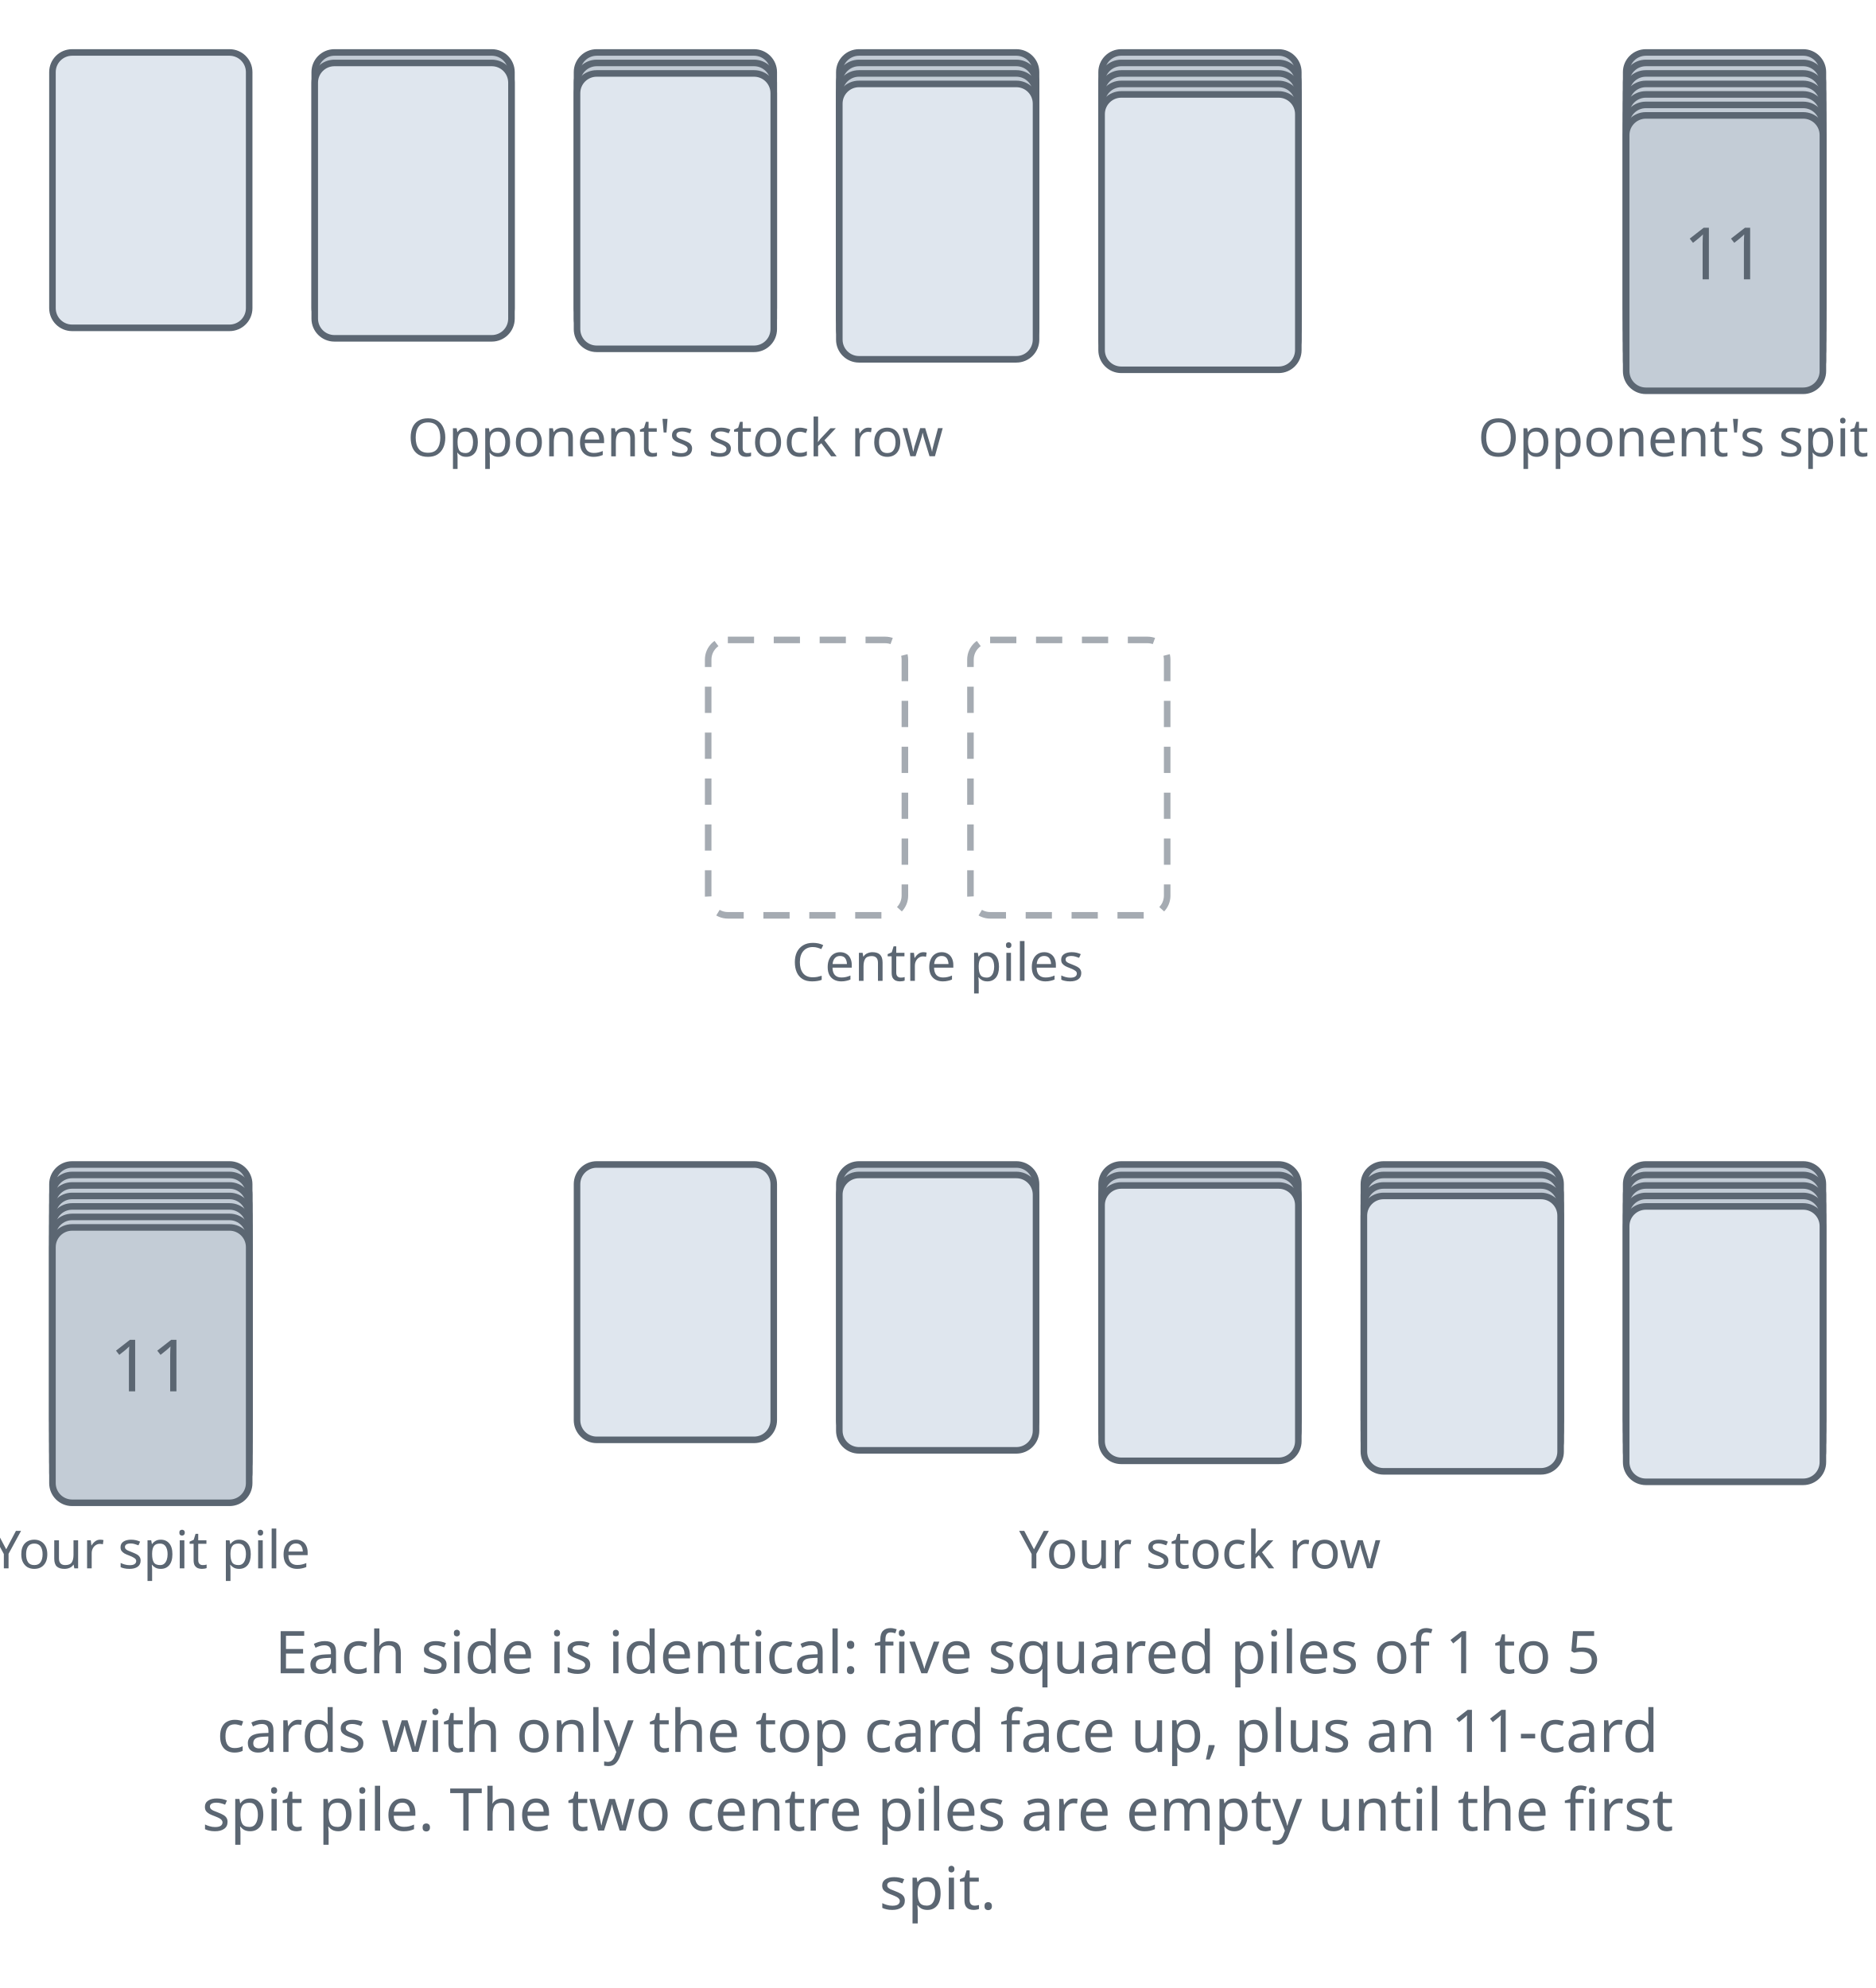
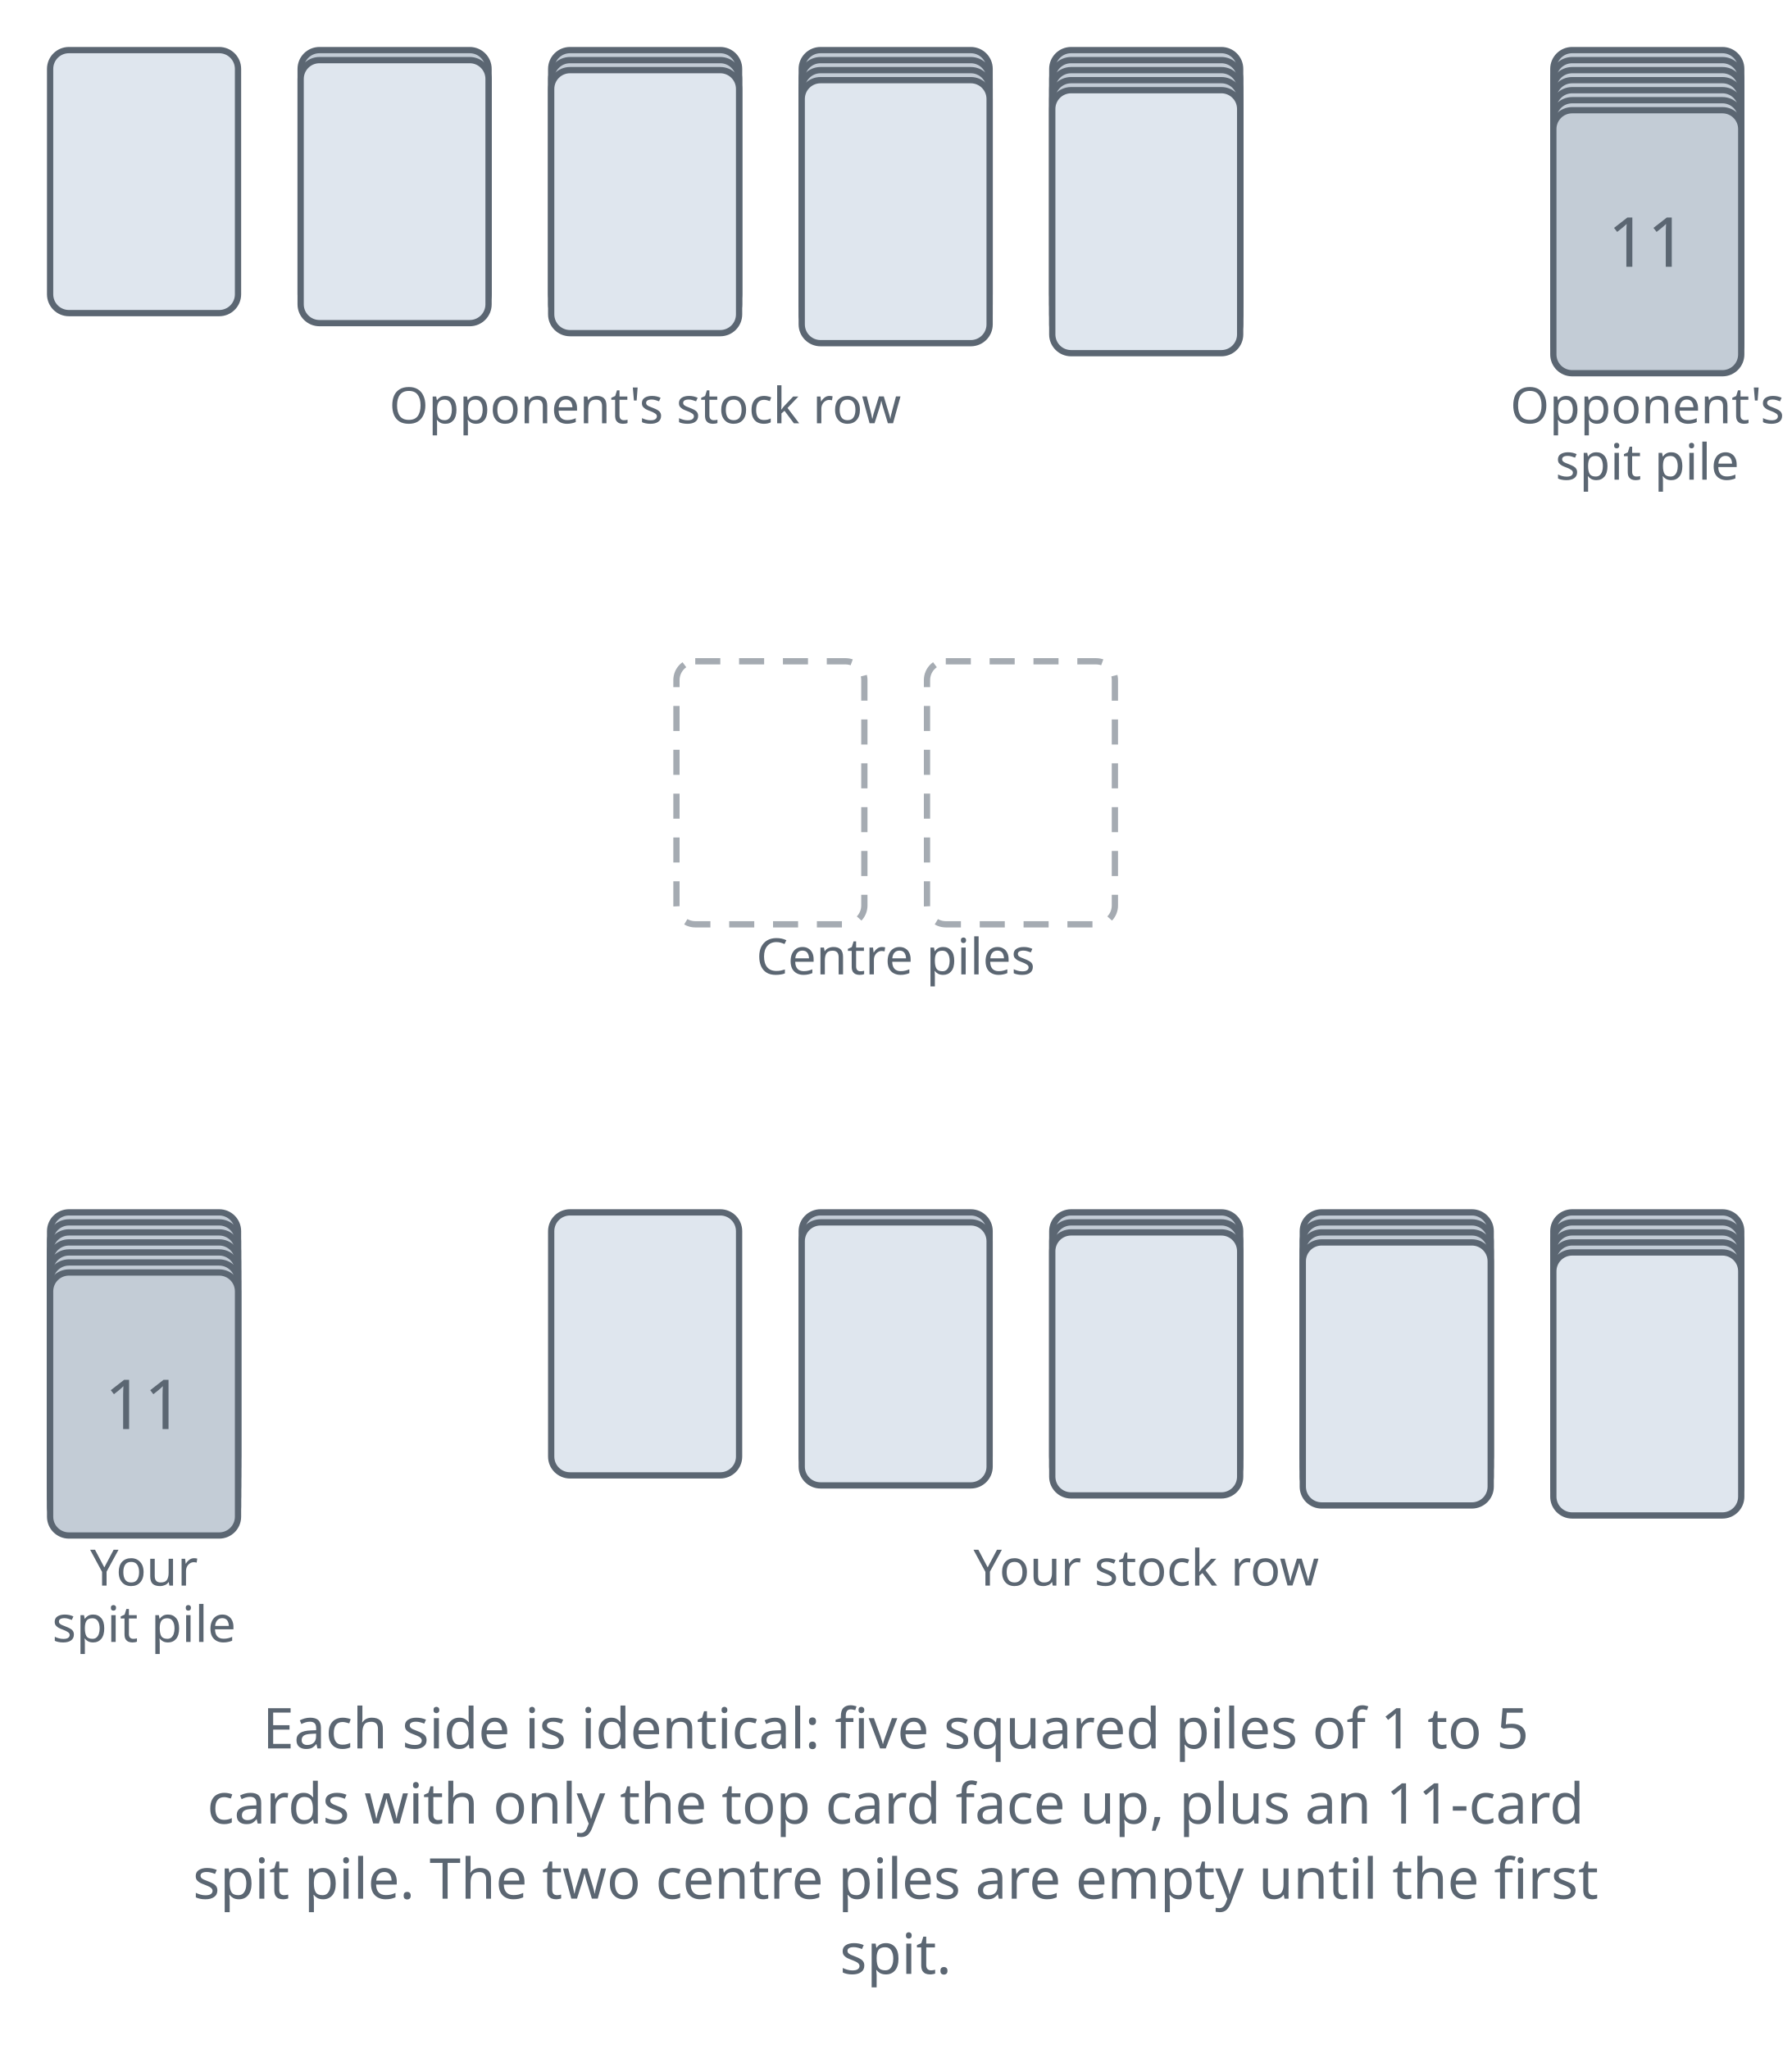
- <svg xmlns="http://www.w3.org/2000/svg" viewBox="0 0 286 303.2" width="286" height="303.2" role="img" aria-label="Spit setup diagram">
+ <svg xmlns="http://www.w3.org/2000/svg" viewBox="0 0 286 327.2" width="286" height="327.2" role="img" aria-label="Spit setup diagram">
  <rect x="8.0" y="8.0" width="30" height="42" rx="3" fill="#dfe6ee" stroke="#5b6672" stroke-width="1" />
  <rect x="48.0" y="8.0" width="30" height="42" rx="3" fill="#c3ccd6" stroke="#5b6672" stroke-width="1" />
  <rect x="48.0" y="9.6" width="30" height="42" rx="3" fill="#dfe6ee" stroke="#5b6672" stroke-width="1" />
  <rect x="88.0" y="8.0" width="30" height="42" rx="3" fill="#c3ccd6" stroke="#5b6672" stroke-width="1" />
  <rect x="88.0" y="9.6" width="30" height="42" rx="3" fill="#c3ccd6" stroke="#5b6672" stroke-width="1" />
  <rect x="88.0" y="11.2" width="30" height="42" rx="3" fill="#dfe6ee" stroke="#5b6672" stroke-width="1" />
  <rect x="128.0" y="8.0" width="30" height="42" rx="3" fill="#c3ccd6" stroke="#5b6672" stroke-width="1" />
  <rect x="128.0" y="9.6" width="30" height="42" rx="3" fill="#c3ccd6" stroke="#5b6672" stroke-width="1" />
  <rect x="128.0" y="11.2" width="30" height="42" rx="3" fill="#c3ccd6" stroke="#5b6672" stroke-width="1" />
  <rect x="128.0" y="12.8" width="30" height="42" rx="3" fill="#dfe6ee" stroke="#5b6672" stroke-width="1" />
  <rect x="168.0" y="8.0" width="30" height="42" rx="3" fill="#c3ccd6" stroke="#5b6672" stroke-width="1" />
  <rect x="168.0" y="9.6" width="30" height="42" rx="3" fill="#c3ccd6" stroke="#5b6672" stroke-width="1" />
  <rect x="168.0" y="11.2" width="30" height="42" rx="3" fill="#c3ccd6" stroke="#5b6672" stroke-width="1" />
  <rect x="168.0" y="12.8" width="30" height="42" rx="3" fill="#c3ccd6" stroke="#5b6672" stroke-width="1" />
  <rect x="168.0" y="14.4" width="30" height="42" rx="3" fill="#dfe6ee" stroke="#5b6672" stroke-width="1" />
  <rect x="248.0" y="8.0" width="30" height="42" rx="3" fill="#c3ccd6" stroke="#5b6672" stroke-width="1" />
  <rect x="248.0" y="9.6" width="30" height="42" rx="3" fill="#c3ccd6" stroke="#5b6672" stroke-width="1" />
  <rect x="248.0" y="11.2" width="30" height="42" rx="3" fill="#c3ccd6" stroke="#5b6672" stroke-width="1" />
  <rect x="248.0" y="12.8" width="30" height="42" rx="3" fill="#c3ccd6" stroke="#5b6672" stroke-width="1" />
  <rect x="248.0" y="14.4" width="30" height="42" rx="3" fill="#c3ccd6" stroke="#5b6672" stroke-width="1" />
  <rect x="248.0" y="16.0" width="30" height="42" rx="3" fill="#c3ccd6" stroke="#5b6672" stroke-width="1" />
  <rect x="248.0" y="17.6" width="30" height="42" rx="3" fill="#c3ccd6" stroke="#5b6672" stroke-width="1" />
  <text x="263.0" y="42.6" text-anchor="middle" font-family="system-ui, sans-serif" font-size="11" fill="#5b6672">11</text>
-   <rect x="108.0" y="97.6" width="30" height="42" rx="3" fill="none" stroke="#5b6672" stroke-width="1" stroke-dasharray="4 3" opacity="0.55" />
-   <rect x="148.0" y="97.6" width="30" height="42" rx="3" fill="none" stroke="#5b6672" stroke-width="1" stroke-dasharray="4 3" opacity="0.55" />
-   <rect x="8.0" y="177.6" width="30" height="42" rx="3" fill="#c3ccd6" stroke="#5b6672" stroke-width="1" />
-   <rect x="8.0" y="179.2" width="30" height="42" rx="3" fill="#c3ccd6" stroke="#5b6672" stroke-width="1" />
-   <rect x="8.0" y="180.8" width="30" height="42" rx="3" fill="#c3ccd6" stroke="#5b6672" stroke-width="1" />
-   <rect x="8.0" y="182.4" width="30" height="42" rx="3" fill="#c3ccd6" stroke="#5b6672" stroke-width="1" />
-   <rect x="8.0" y="184.0" width="30" height="42" rx="3" fill="#c3ccd6" stroke="#5b6672" stroke-width="1" />
-   <rect x="8.0" y="185.6" width="30" height="42" rx="3" fill="#c3ccd6" stroke="#5b6672" stroke-width="1" />
-   <rect x="8.0" y="187.2" width="30" height="42" rx="3" fill="#c3ccd6" stroke="#5b6672" stroke-width="1" />
-   <text x="23.0" y="212.2" text-anchor="middle" font-family="system-ui, sans-serif" font-size="11" fill="#5b6672">11</text>
-   <rect x="88.0" y="177.6" width="30" height="42" rx="3" fill="#dfe6ee" stroke="#5b6672" stroke-width="1" />
-   <rect x="128.0" y="177.6" width="30" height="42" rx="3" fill="#c3ccd6" stroke="#5b6672" stroke-width="1" />
-   <rect x="128.0" y="179.2" width="30" height="42" rx="3" fill="#dfe6ee" stroke="#5b6672" stroke-width="1" />
-   <rect x="168.0" y="177.6" width="30" height="42" rx="3" fill="#c3ccd6" stroke="#5b6672" stroke-width="1" />
-   <rect x="168.0" y="179.2" width="30" height="42" rx="3" fill="#c3ccd6" stroke="#5b6672" stroke-width="1" />
-   <rect x="168.0" y="180.8" width="30" height="42" rx="3" fill="#dfe6ee" stroke="#5b6672" stroke-width="1" />
-   <rect x="208.0" y="177.6" width="30" height="42" rx="3" fill="#c3ccd6" stroke="#5b6672" stroke-width="1" />
-   <rect x="208.0" y="179.2" width="30" height="42" rx="3" fill="#c3ccd6" stroke="#5b6672" stroke-width="1" />
-   <rect x="208.0" y="180.8" width="30" height="42" rx="3" fill="#c3ccd6" stroke="#5b6672" stroke-width="1" />
-   <rect x="208.0" y="182.4" width="30" height="42" rx="3" fill="#dfe6ee" stroke="#5b6672" stroke-width="1" />
-   <rect x="248.0" y="177.6" width="30" height="42" rx="3" fill="#c3ccd6" stroke="#5b6672" stroke-width="1" />
-   <rect x="248.0" y="179.2" width="30" height="42" rx="3" fill="#c3ccd6" stroke="#5b6672" stroke-width="1" />
-   <rect x="248.0" y="180.8" width="30" height="42" rx="3" fill="#c3ccd6" stroke="#5b6672" stroke-width="1" />
-   <rect x="248.0" y="182.4" width="30" height="42" rx="3" fill="#c3ccd6" stroke="#5b6672" stroke-width="1" />
-   <rect x="248.0" y="184.0" width="30" height="42" rx="3" fill="#dfe6ee" stroke="#5b6672" stroke-width="1" />
-   <text x="103.0" y="69.6" text-anchor="middle" font-family="system-ui, sans-serif" font-size="8" fill="#5b6672">Opponent's stock row</text>
-   <text x="263.0" y="69.6" text-anchor="middle" font-family="system-ui, sans-serif" font-size="8" fill="#5b6672">Opponent's spit pile</text>
-   <text x="143.0" y="149.6" text-anchor="middle" font-family="system-ui, sans-serif" font-size="8" fill="#5b6672">Centre piles</text>
-   <text x="23.0" y="239.2" text-anchor="middle" font-family="system-ui, sans-serif" font-size="8" fill="#5b6672">Your spit pile</text>
-   <text x="183.0" y="239.2" text-anchor="middle" font-family="system-ui, sans-serif" font-size="8" fill="#5b6672">Your stock row</text>
-   <text x="143.0" y="255.2" text-anchor="middle" font-family="system-ui, sans-serif" font-size="9" fill="#5b6672">Each side is identical: five squared piles of 1 to 5</text>
-   <text x="143.0" y="267.2" text-anchor="middle" font-family="system-ui, sans-serif" font-size="9" fill="#5b6672">cards with only the top card face up, plus an 11-card</text>
-   <text x="143.0" y="279.2" text-anchor="middle" font-family="system-ui, sans-serif" font-size="9" fill="#5b6672">spit pile. The two centre piles are empty until the first</text>
-   <text x="143.0" y="291.2" text-anchor="middle" font-family="system-ui, sans-serif" font-size="9" fill="#5b6672">spit.</text>
+   <rect x="108.0" y="105.6" width="30" height="42" rx="3" fill="none" stroke="#5b6672" stroke-width="1" stroke-dasharray="4 3" opacity="0.55" />
+   <rect x="148.0" y="105.6" width="30" height="42" rx="3" fill="none" stroke="#5b6672" stroke-width="1" stroke-dasharray="4 3" opacity="0.55" />
+   <rect x="8.0" y="193.6" width="30" height="42" rx="3" fill="#c3ccd6" stroke="#5b6672" stroke-width="1" />
+   <rect x="8.0" y="195.2" width="30" height="42" rx="3" fill="#c3ccd6" stroke="#5b6672" stroke-width="1" />
+   <rect x="8.0" y="196.8" width="30" height="42" rx="3" fill="#c3ccd6" stroke="#5b6672" stroke-width="1" />
+   <rect x="8.0" y="198.4" width="30" height="42" rx="3" fill="#c3ccd6" stroke="#5b6672" stroke-width="1" />
+   <rect x="8.0" y="200.0" width="30" height="42" rx="3" fill="#c3ccd6" stroke="#5b6672" stroke-width="1" />
+   <rect x="8.0" y="201.6" width="30" height="42" rx="3" fill="#c3ccd6" stroke="#5b6672" stroke-width="1" />
+   <rect x="8.0" y="203.2" width="30" height="42" rx="3" fill="#c3ccd6" stroke="#5b6672" stroke-width="1" />
+   <text x="23.0" y="228.2" text-anchor="middle" font-family="system-ui, sans-serif" font-size="11" fill="#5b6672">11</text>
+   <rect x="88.0" y="193.6" width="30" height="42" rx="3" fill="#dfe6ee" stroke="#5b6672" stroke-width="1" />
+   <rect x="128.0" y="193.6" width="30" height="42" rx="3" fill="#c3ccd6" stroke="#5b6672" stroke-width="1" />
+   <rect x="128.0" y="195.2" width="30" height="42" rx="3" fill="#dfe6ee" stroke="#5b6672" stroke-width="1" />
+   <rect x="168.0" y="193.6" width="30" height="42" rx="3" fill="#c3ccd6" stroke="#5b6672" stroke-width="1" />
+   <rect x="168.0" y="195.2" width="30" height="42" rx="3" fill="#c3ccd6" stroke="#5b6672" stroke-width="1" />
+   <rect x="168.0" y="196.8" width="30" height="42" rx="3" fill="#dfe6ee" stroke="#5b6672" stroke-width="1" />
+   <rect x="208.0" y="193.6" width="30" height="42" rx="3" fill="#c3ccd6" stroke="#5b6672" stroke-width="1" />
+   <rect x="208.0" y="195.2" width="30" height="42" rx="3" fill="#c3ccd6" stroke="#5b6672" stroke-width="1" />
+   <rect x="208.0" y="196.8" width="30" height="42" rx="3" fill="#c3ccd6" stroke="#5b6672" stroke-width="1" />
+   <rect x="208.0" y="198.4" width="30" height="42" rx="3" fill="#dfe6ee" stroke="#5b6672" stroke-width="1" />
+   <rect x="248.0" y="193.6" width="30" height="42" rx="3" fill="#c3ccd6" stroke="#5b6672" stroke-width="1" />
+   <rect x="248.0" y="195.2" width="30" height="42" rx="3" fill="#c3ccd6" stroke="#5b6672" stroke-width="1" />
+   <rect x="248.0" y="196.8" width="30" height="42" rx="3" fill="#c3ccd6" stroke="#5b6672" stroke-width="1" />
+   <rect x="248.0" y="198.4" width="30" height="42" rx="3" fill="#c3ccd6" stroke="#5b6672" stroke-width="1" />
+   <rect x="248.0" y="200.0" width="30" height="42" rx="3" fill="#dfe6ee" stroke="#5b6672" stroke-width="1" />
+   <text x="103.0" y="67.6" text-anchor="middle" font-family="system-ui, sans-serif" font-size="8" fill="#5b6672">Opponent's stock row</text>
+   <text x="263.0" y="67.6" text-anchor="middle" font-family="system-ui, sans-serif" font-size="8" fill="#5b6672">Opponent's</text>
+   <text x="263.0" y="76.6" text-anchor="middle" font-family="system-ui, sans-serif" font-size="8" fill="#5b6672">spit pile</text>
+   <text x="143.0" y="155.6" text-anchor="middle" font-family="system-ui, sans-serif" font-size="8" fill="#5b6672">Centre piles</text>
+   <text x="23.0" y="253.2" text-anchor="middle" font-family="system-ui, sans-serif" font-size="8" fill="#5b6672">Your</text>
+   <text x="23.0" y="262.2" text-anchor="middle" font-family="system-ui, sans-serif" font-size="8" fill="#5b6672">spit pile</text>
+   <text x="183.0" y="253.2" text-anchor="middle" font-family="system-ui, sans-serif" font-size="8" fill="#5b6672">Your stock row</text>
+   <text x="143.0" y="279.2" text-anchor="middle" font-family="system-ui, sans-serif" font-size="9" fill="#5b6672">Each side is identical: five squared piles of 1 to 5</text>
+   <text x="143.0" y="291.2" text-anchor="middle" font-family="system-ui, sans-serif" font-size="9" fill="#5b6672">cards with only the top card face up, plus an 11-card</text>
+   <text x="143.0" y="303.2" text-anchor="middle" font-family="system-ui, sans-serif" font-size="9" fill="#5b6672">spit pile. The two centre piles are empty until the first</text>
+   <text x="143.0" y="315.2" text-anchor="middle" font-family="system-ui, sans-serif" font-size="9" fill="#5b6672">spit.</text>
</svg>
